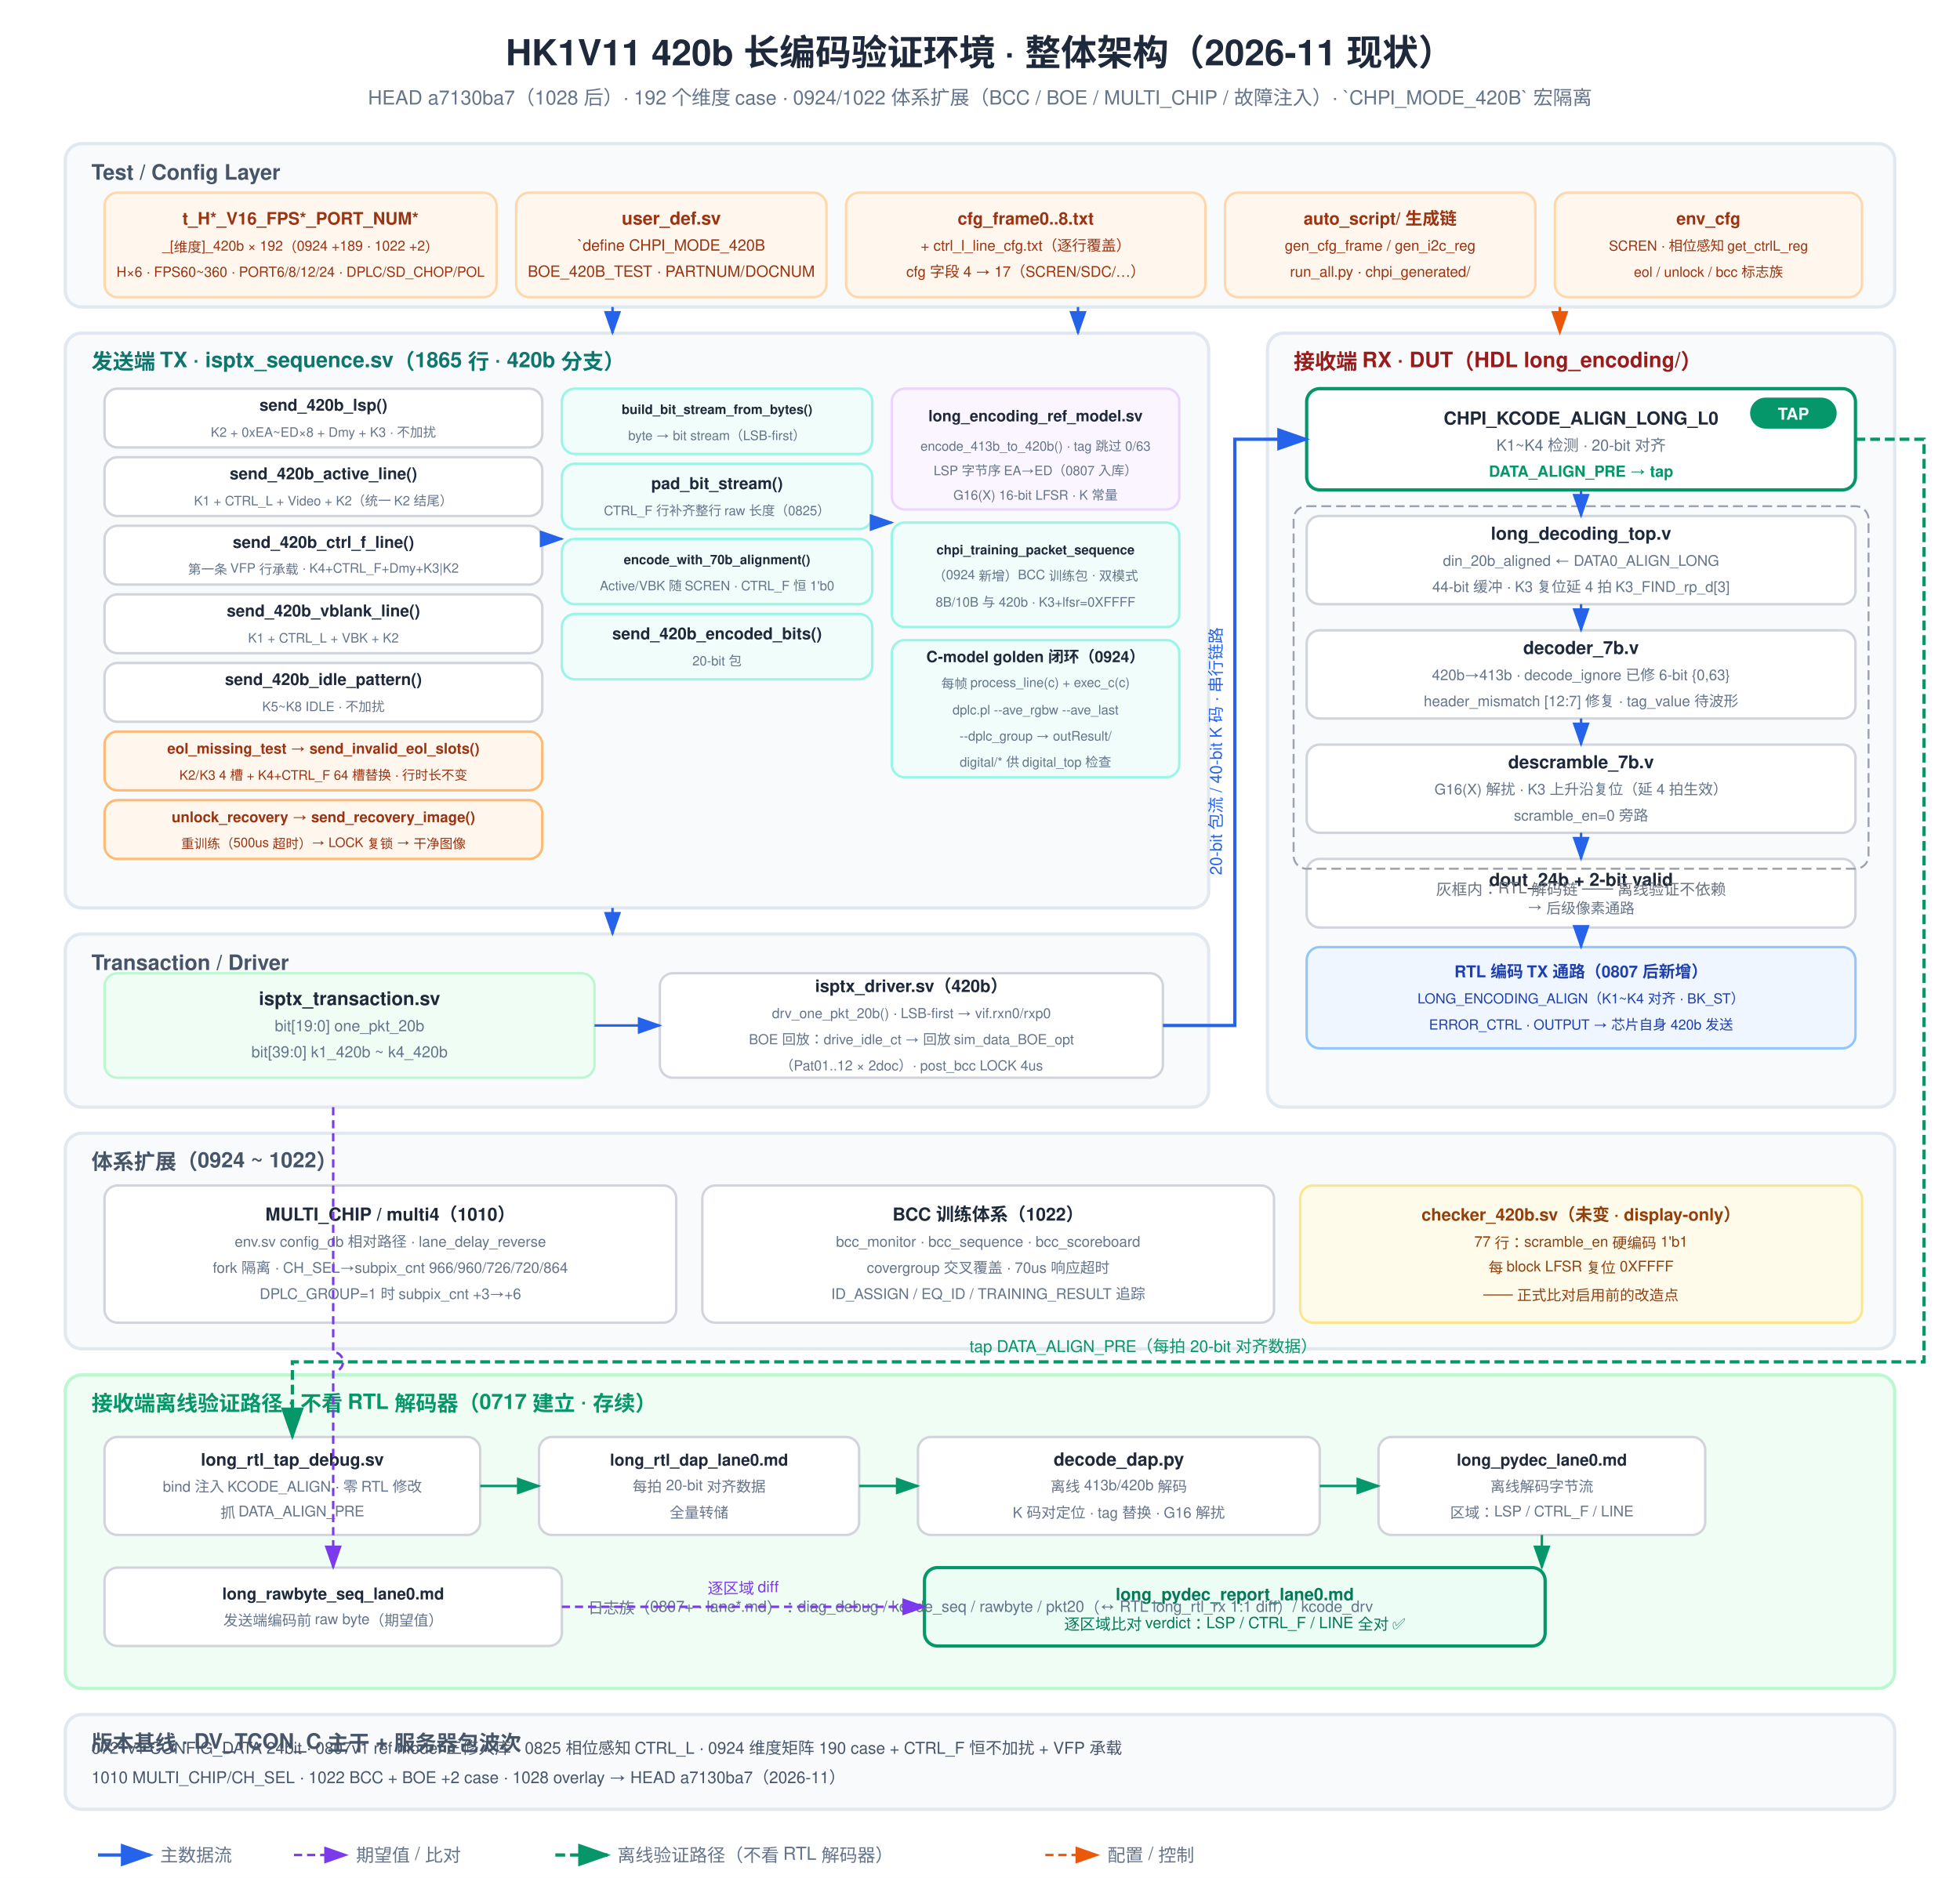
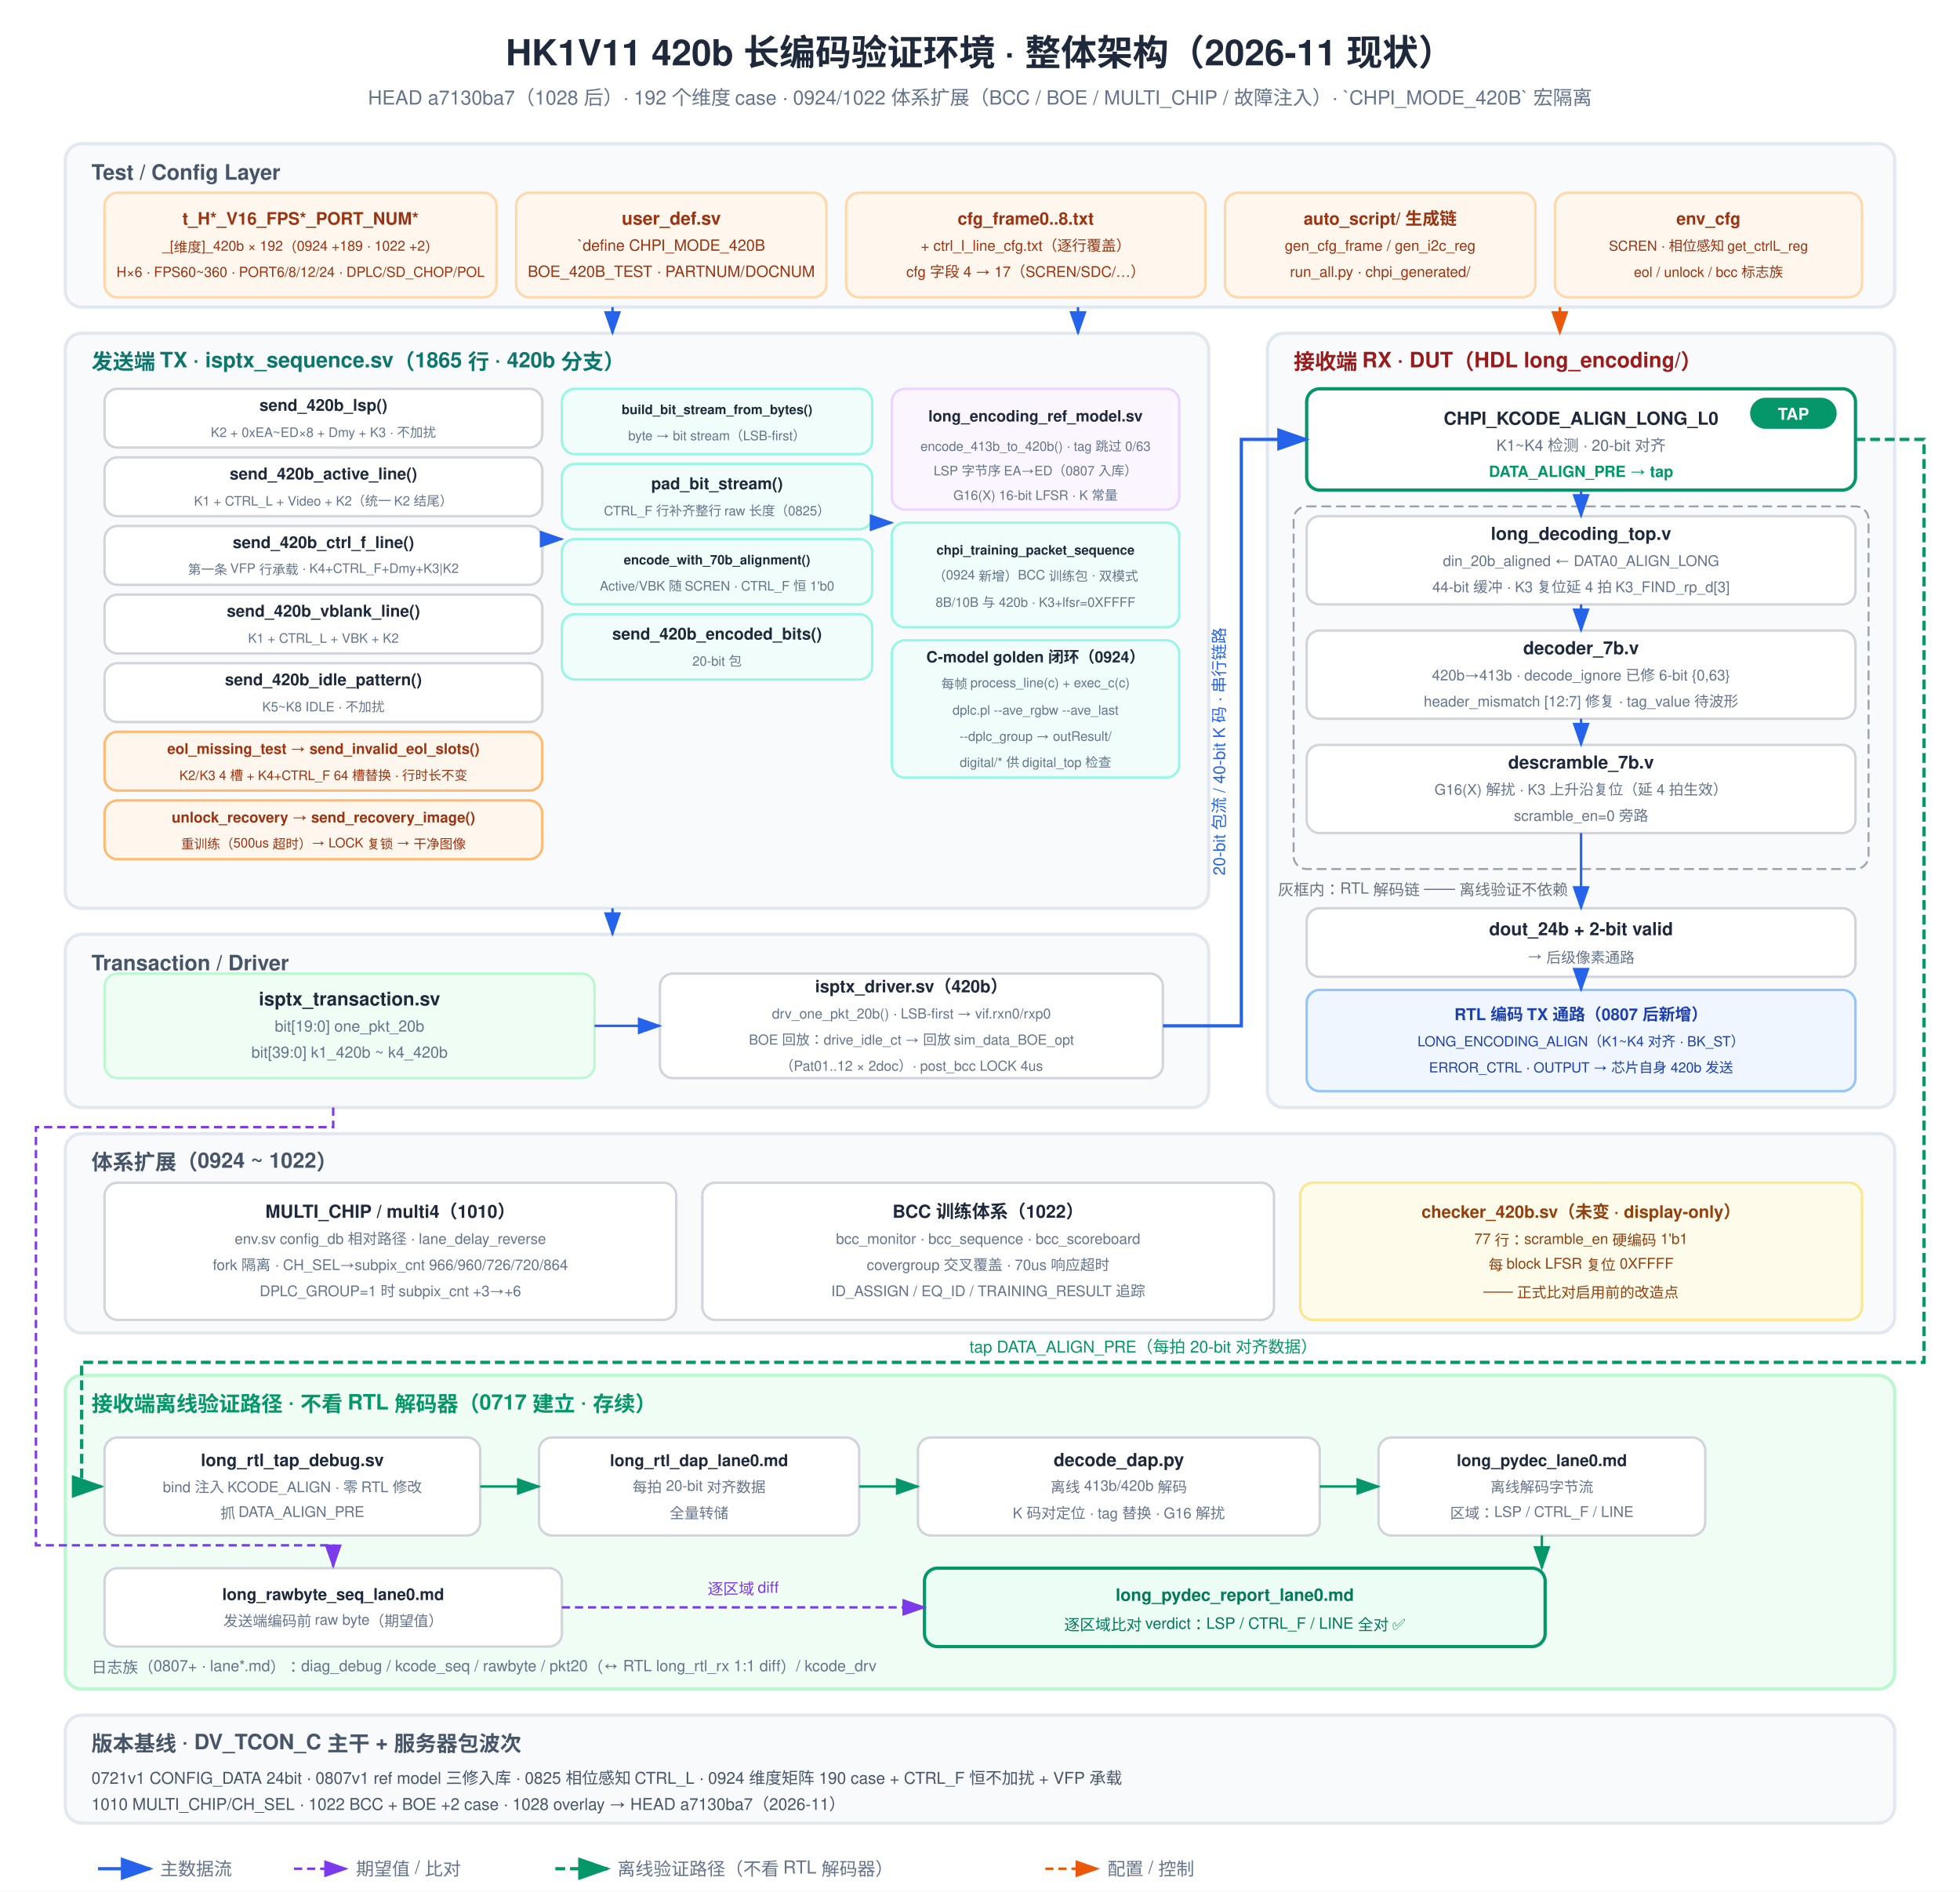
- <svg xmlns="http://www.w3.org/2000/svg" viewBox="0 0 1200 1150" width="1200" height="1150">
+ <svg xmlns="http://www.w3.org/2000/svg" viewBox="0 0 1200 1158" width="1200" height="1158">
  <style>text { font-family: 'Helvetica Neue', Helvetica, Arial, 'PingFang SC', 'Microsoft YaHei', 'Microsoft JhengHei', 'SimHei', sans-serif; }</style>
  <defs>
    <marker id="ar-blue" markerWidth="10" markerHeight="7" refX="9" refY="3.5" orient="auto">
      <polygon points="0 0, 10 3.5, 0 7" fill="#2563eb" />
    </marker>
    <marker id="ar-green" markerWidth="10" markerHeight="7" refX="9" refY="3.5" orient="auto">
      <polygon points="0 0, 10 3.5, 0 7" fill="#059669" />
    </marker>
    <marker id="ar-purple" markerWidth="10" markerHeight="7" refX="9" refY="3.5" orient="auto">
      <polygon points="0 0, 10 3.5, 0 7" fill="#7c3aed" />
    </marker>
    <marker id="ar-orange" markerWidth="10" markerHeight="7" refX="9" refY="3.5" orient="auto">
      <polygon points="0 0, 10 3.5, 0 7" fill="#ea580c" />
    </marker>
    <marker id="ar-gray" markerWidth="10" markerHeight="7" refX="9" refY="3.5" orient="auto">
      <polygon points="0 0, 10 3.5, 0 7" fill="#9ca3af" />
    </marker>
  </defs>
-   <rect width="1200" height="1150" fill="#ffffff" />
+   <rect width="1200" height="1158" fill="#ffffff" />
  <text x="600" y="40" font-size="22" fill="#1e293b" text-anchor="middle" font-weight="600">HK1V11 420b 长编码验证环境 · 整体架构（2026-11 现状）</text>
  <text x="600" y="64" font-size="12" fill="#64748b" text-anchor="middle">HEAD a7130ba7（1028 后）· 192 个维度 case · 0924/1022 体系扩展（BCC / BOE / MULTI_CHIP / 故障注入）· `CHPI_MODE_420B` 宏隔离</text>
  <rect x="40" y="88" width="1120" height="100" rx="10" fill="#f8fafc" stroke="#e2e8f0" stroke-width="2" />
  <text x="56" y="110" font-size="13" fill="#475569" text-anchor="start" font-weight="600">Test / Config Layer</text>
  <rect x="64" y="118" width="240" height="64" rx="8" fill="#fff7ed" stroke="#fed7aa" stroke-width="1.5" />
  <text x="184.0" y="137.5" font-size="10.5" fill="#9a3412" text-anchor="middle" font-weight="600">t_H*_V16_FPS*_PORT_NUM*</text>
  <text x="184.0" y="153.5" font-size="8.5" fill="#9a3412" text-anchor="middle">_[维度]_420b × 192（0924 +189 · 1022 +2）</text>
  <text x="184.0" y="169.5" font-size="8.5" fill="#9a3412" text-anchor="middle">H×6 · FPS60~360 · PORT6/8/12/24 · DPLC/SD_CHOP/POL</text>
  <rect x="316" y="118" width="190" height="64" rx="8" fill="#fff7ed" stroke="#fed7aa" stroke-width="1.5" />
  <text x="411.0" y="137.5" font-size="11" fill="#9a3412" text-anchor="middle" font-weight="600">user_def.sv</text>
  <text x="411.0" y="153.5" font-size="9.5" fill="#9a3412" text-anchor="middle">`define CHPI_MODE_420B</text>
  <text x="411.0" y="169.5" font-size="9.5" fill="#9a3412" text-anchor="middle">BOE_420B_TEST · PARTNUM/DOCNUM</text>
  <rect x="518" y="118" width="220" height="64" rx="8" fill="#fff7ed" stroke="#fed7aa" stroke-width="1.5" />
  <text x="628.0" y="137.5" font-size="10.5" fill="#9a3412" text-anchor="middle" font-weight="600">cfg_frame0..8.txt</text>
  <text x="628.0" y="153.5" font-size="9" fill="#9a3412" text-anchor="middle">+ ctrl_l_line_cfg.txt（逐行覆盖）</text>
  <text x="628.0" y="169.5" font-size="9" fill="#9a3412" text-anchor="middle">cfg 字段 4 → 17（SCREN/SDC/…）</text>
  <rect x="750" y="118" width="190" height="64" rx="8" fill="#fff7ed" stroke="#fed7aa" stroke-width="1.5" />
  <text x="845.0" y="137.5" font-size="10.5" fill="#9a3412" text-anchor="middle" font-weight="600">auto_script/ 生成链</text>
  <text x="845.0" y="153.5" font-size="9" fill="#9a3412" text-anchor="middle">gen_cfg_frame / gen_i2c_reg</text>
  <text x="845.0" y="169.5" font-size="9" fill="#9a3412" text-anchor="middle">run_all.py · chpi_generated/</text>
  <rect x="952" y="118" width="188" height="64" rx="8" fill="#fff7ed" stroke="#fed7aa" stroke-width="1.5" />
  <text x="1046.0" y="137.5" font-size="10.5" fill="#9a3412" text-anchor="middle" font-weight="600">env_cfg</text>
  <text x="1046.0" y="153.5" font-size="8.5" fill="#9a3412" text-anchor="middle">SCREN · 相位感知 get_ctrlL_reg</text>
  <text x="1046.0" y="169.5" font-size="8.5" fill="#9a3412" text-anchor="middle">eol / unlock / bcc 标志族</text>
  <rect x="40" y="204" width="700" height="352" rx="10" fill="#f8fafc" stroke="#e2e8f0" stroke-width="2" />
  <text x="56" y="226" font-size="13" fill="#0f766e" text-anchor="start" font-weight="600">发送端 TX · isptx_sequence.sv（1865 行 · 420b 分支）</text>
  <rect x="64" y="238" width="268" height="36" rx="8" fill="#ffffff" stroke="#d1d5db" stroke-width="1.5" />
  <text x="198.0" y="251.5" font-size="10" fill="#1e293b" text-anchor="middle" font-weight="600">send_420b_lsp()</text>
  <text x="198.0" y="267.5" font-size="8" fill="#64748b" text-anchor="middle">K2 + 0xEA~ED×8 + Dmy + K3 · 不加扰</text>
  <rect x="64" y="280" width="268" height="36" rx="8" fill="#ffffff" stroke="#d1d5db" stroke-width="1.5" />
  <text x="198.0" y="293.5" font-size="10" fill="#1e293b" text-anchor="middle" font-weight="600">send_420b_active_line()</text>
  <text x="198.0" y="309.5" font-size="8" fill="#64748b" text-anchor="middle">K1 + CTRL_L + Video + K2（统一 K2 结尾）</text>
  <rect x="64" y="322" width="268" height="36" rx="8" fill="#ffffff" stroke="#d1d5db" stroke-width="1.5" />
  <text x="198.0" y="335.5" font-size="10" fill="#1e293b" text-anchor="middle" font-weight="600">send_420b_ctrl_f_line()</text>
  <text x="198.0" y="351.5" font-size="8" fill="#64748b" text-anchor="middle">第一条 VFP 行承载 · K4+CTRL_F+Dmy+K3|K2</text>
  <rect x="64" y="364" width="268" height="36" rx="8" fill="#ffffff" stroke="#d1d5db" stroke-width="1.5" />
  <text x="198.0" y="377.5" font-size="10" fill="#1e293b" text-anchor="middle" font-weight="600">send_420b_vblank_line()</text>
  <text x="198.0" y="393.5" font-size="8" fill="#64748b" text-anchor="middle">K1 + CTRL_L + VBK + K2</text>
  <rect x="64" y="406" width="268" height="36" rx="8" fill="#ffffff" stroke="#d1d5db" stroke-width="1.5" />
  <text x="198.0" y="419.5" font-size="10" fill="#1e293b" text-anchor="middle" font-weight="600">send_420b_idle_pattern()</text>
  <text x="198.0" y="435.5" font-size="8" fill="#64748b" text-anchor="middle">K5~K8 IDLE · 不加扰</text>
  <rect x="64" y="448" width="268" height="36" rx="8" fill="#fff7ed" stroke="#fdba74" stroke-width="1.5" />
  <text x="198.0" y="461.5" font-size="9" fill="#9a3412" text-anchor="middle" font-weight="600">eol_missing_test → send_invalid_eol_slots()</text>
  <text x="198.0" y="477.5" font-size="8" fill="#9a3412" text-anchor="middle">K2/K3 4 槽 + K4+CTRL_F 64 槽替换 · 行时长不变</text>
  <rect x="64" y="490" width="268" height="36" rx="8" fill="#fff7ed" stroke="#fdba74" stroke-width="1.5" />
  <text x="198.0" y="503.5" font-size="9" fill="#9a3412" text-anchor="middle" font-weight="600">unlock_recovery → send_recovery_image()</text>
  <text x="198.0" y="519.5" font-size="8" fill="#9a3412" text-anchor="middle">重训练（500us 超时）→ LOCK 复锁 → 干净图像</text>
  <rect x="344" y="238" width="190" height="40" rx="8" fill="#f0fdfa" stroke="#99f6e4" stroke-width="1.5" />
  <text x="439.0" y="253.5" font-size="8" fill="#1e293b" text-anchor="middle" font-weight="600">build_bit_stream_from_bytes()</text>
  <text x="439.0" y="269.5" font-size="8" fill="#64748b" text-anchor="middle">byte → bit stream（LSB-first）</text>
  <rect x="344" y="284" width="190" height="40" rx="8" fill="#f0fdfa" stroke="#99f6e4" stroke-width="1.5" />
  <text x="439.0" y="299.5" font-size="10" fill="#1e293b" text-anchor="middle" font-weight="600">pad_bit_stream()</text>
  <text x="439.0" y="315.5" font-size="8" fill="#64748b" text-anchor="middle">CTRL_F 行补齐整行 raw 长度（0825）</text>
  <rect x="344" y="330" width="190" height="40" rx="8" fill="#f0fdfa" stroke="#99f6e4" stroke-width="1.5" />
  <text x="439.0" y="345.5" font-size="8" fill="#1e293b" text-anchor="middle" font-weight="600">encode_with_70b_alignment()</text>
  <text x="439.0" y="361.5" font-size="8" fill="#64748b" text-anchor="middle">Active/VBK 随 SCREN · CTRL_F 恒 1'b0</text>
  <rect x="344" y="376" width="190" height="40" rx="8" fill="#f0fdfa" stroke="#99f6e4" stroke-width="1.5" />
  <text x="439.0" y="391.5" font-size="10" fill="#1e293b" text-anchor="middle" font-weight="600">send_420b_encoded_bits()</text>
  <text x="439.0" y="407.5" font-size="8" fill="#64748b" text-anchor="middle">20-bit 包</text>
  <rect x="546" y="238" width="176" height="74" rx="8" fill="#faf5ff" stroke="#e9d5ff" stroke-width="1.5" />
  <text x="634" y="258" font-size="9.5" fill="#1e293b" text-anchor="middle" font-weight="600">long_encoding_ref_model.sv</text>
  <text x="634" y="276" font-size="8" fill="#64748b" text-anchor="middle">encode_413b_to_420b() · tag 跳过 0/63</text>
  <text x="634" y="291" font-size="8" fill="#64748b" text-anchor="middle">LSP 字节序 EA→ED（0807 入库）</text>
  <text x="634" y="306" font-size="8" fill="#64748b" text-anchor="middle">G16(X) 16-bit LFSR · K 常量</text>
  <rect x="546" y="320" width="176" height="64" rx="8" fill="#f0fdfa" stroke="#99f6e4" stroke-width="1.5" />
  <text x="634.0" y="339.5" font-size="8" fill="#1e293b" text-anchor="middle" font-weight="600">chpi_training_packet_sequence</text>
  <text x="634.0" y="355.5" font-size="8" fill="#64748b" text-anchor="middle">（0924 新增）BCC 训练包 · 双模式</text>
  <text x="634.0" y="371.5" font-size="8" fill="#64748b" text-anchor="middle">8B/10B 与 420b · K3+lfsr=0XFFFF</text>
  <rect x="546" y="392" width="176" height="84" rx="8" fill="#f0fdfa" stroke="#99f6e4" stroke-width="1.5" />
  <text x="634.0" y="405.5" font-size="9.5" fill="#1e293b" text-anchor="middle" font-weight="600">C-model golden 闭环（0924）</text>
  <text x="634.0" y="421.5" font-size="8" fill="#64748b" text-anchor="middle">每帧 process_line(c) + exec_c(c)</text>
  <text x="634.0" y="437.5" font-size="8" fill="#64748b" text-anchor="middle">dplc.pl --ave_rgbw --ave_last</text>
  <text x="634.0" y="453.5" font-size="8" fill="#64748b" text-anchor="middle">--dplc_group → outResult/</text>
  <text x="634.0" y="469.5" font-size="8" fill="#64748b" text-anchor="middle">digital/* 供 digital_top 检查</text>
  <rect x="40" y="572" width="700" height="106" rx="10" fill="#f8fafc" stroke="#e2e8f0" stroke-width="2" />
  <text x="56" y="594" font-size="13" fill="#475569" text-anchor="start" font-weight="600">Transaction / Driver</text>
  <rect x="64" y="596" width="300" height="64" rx="8" fill="#f0fdf4" stroke="#bbf7d0" stroke-width="1.5" />
  <text x="214.0" y="615.5" font-size="11.5" fill="#1e293b" text-anchor="middle" font-weight="600">isptx_transaction.sv</text>
  <text x="214.0" y="631.5" font-size="9.5" fill="#64748b" text-anchor="middle">bit[19:0] one_pkt_20b</text>
  <text x="214.0" y="647.5" font-size="9.5" fill="#64748b" text-anchor="middle">bit[39:0] k1_420b ~ k4_420b</text>
  <rect x="404" y="596" width="308" height="64" rx="8" fill="#ffffff" stroke="#d1d5db" stroke-width="1.5" />
  <text x="558.0" y="607.5" font-size="10.5" fill="#1e293b" text-anchor="middle" font-weight="600">isptx_driver.sv（420b）</text>
  <text x="558.0" y="623.5" font-size="8.5" fill="#64748b" text-anchor="middle">drv_one_pkt_20b() · LSB-first → vif.rxn0/rxp0</text>
  <text x="558.0" y="639.5" font-size="8.5" fill="#64748b" text-anchor="middle">BOE 回放：drive_idle_ct → 回放 sim_data_BOE_opt</text>
  <text x="558.0" y="655.5" font-size="8.5" fill="#64748b" text-anchor="middle">（Pat01..12 × 2doc）· post_bcc LOCK 4us</text>
  <rect x="776" y="204" width="384" height="474" rx="10" fill="#f8fafc" stroke="#e2e8f0" stroke-width="2" />
  <text x="792" y="226" font-size="13" fill="#991b1b" text-anchor="start" font-weight="600">接收端 RX · DUT（HDL long_encoding/）</text>
  <rect x="800" y="238" width="336" height="62" rx="8" fill="#ffffff" stroke="#059669" stroke-width="2" />
  <text x="968" y="260" font-size="11" fill="#1e293b" text-anchor="middle" font-weight="600">CHPI_KCODE_ALIGN_LONG_L0</text>
  <text x="968" y="276" font-size="9.5" fill="#64748b" text-anchor="middle">K1~K4 检测 · 20-bit 对齐</text>
  <text x="968" y="292" font-size="9.5" fill="#059669" text-anchor="middle" font-weight="600">DATA_ALIGN_PRE → tap</text>
  <rect x="1072" y="244" width="52" height="18" rx="9" fill="#059669" stroke="#059669" stroke-width="1" />
  <text x="1098" y="257" font-size="10" fill="#ffffff" text-anchor="middle" font-weight="700">TAP</text>
  <rect x="800" y="316" width="336" height="54" rx="8" fill="#ffffff" stroke="#d1d5db" stroke-width="1.5" />
  <text x="968.0" y="330.5" font-size="11" fill="#1e293b" text-anchor="middle" font-weight="600">long_decoding_top.v</text>
  <text x="968.0" y="346.5" font-size="9" fill="#64748b" text-anchor="middle">din_20b_aligned ← DATA0_ALIGN_LONG</text>
  <text x="968.0" y="362.5" font-size="9" fill="#64748b" text-anchor="middle">44-bit 缓冲 · K3 复位延 4 拍 K3_FIND_rp_d[3]</text>
  <rect x="800" y="386" width="336" height="54" rx="8" fill="#ffffff" stroke="#d1d5db" stroke-width="1.5" />
  <text x="968.0" y="400.5" font-size="11" fill="#1e293b" text-anchor="middle" font-weight="600">decoder_7b.v</text>
  <text x="968.0" y="416.5" font-size="9" fill="#64748b" text-anchor="middle">420b→413b · decode_ignore 已修 6-bit {0,63}</text>
  <text x="968.0" y="432.5" font-size="9" fill="#64748b" text-anchor="middle">header_mismatch [12:7] 修复 · tag_value 待波形</text>
  <rect x="800" y="456" width="336" height="54" rx="8" fill="#ffffff" stroke="#d1d5db" stroke-width="1.5" />
  <text x="968.0" y="470.5" font-size="11" fill="#1e293b" text-anchor="middle" font-weight="600">descramble_7b.v</text>
  <text x="968.0" y="486.5" font-size="9" fill="#64748b" text-anchor="middle">G16(X) 解扰 · K3 上升沿复位（延 4 拍生效）</text>
  <text x="968.0" y="502.5" font-size="9" fill="#64748b" text-anchor="middle">scramble_en=0 旁路</text>
-   <rect x="800" y="526" width="336" height="42" rx="8" fill="#ffffff" stroke="#d1d5db" stroke-width="1.5" />
-   <text x="968.0" y="542.5" font-size="11" fill="#1e293b" text-anchor="middle" font-weight="600">dout_24b + 2-bit valid</text>
-   <text x="968.0" y="558.5" font-size="9" fill="#64748b" text-anchor="middle">→ 后级像素通路</text>
-   <rect x="800" y="580" width="336" height="62" rx="8" fill="#eff6ff" stroke="#93c5fd" stroke-width="1.5" />
-   <text x="968.0" y="598.5" font-size="10" fill="#1e40af" text-anchor="middle" font-weight="600">RTL 编码 TX 通路（0807 后新增）</text>
-   <text x="968.0" y="614.5" font-size="8.5" fill="#1e40af" text-anchor="middle">LONG_ENCODING_ALIGN（K1~K4 对齐 · BK_ST）</text>
-   <text x="968.0" y="630.5" font-size="8.5" fill="#1e40af" text-anchor="middle">ERROR_CTRL · OUTPUT → 芯片自身 420b 发送</text>
+   <rect x="800" y="556" width="336" height="42" rx="8" fill="#ffffff" stroke="#d1d5db" stroke-width="1.5" />
+   <text x="968.0" y="572.5" font-size="11" fill="#1e293b" text-anchor="middle" font-weight="600">dout_24b + 2-bit valid</text>
+   <text x="968.0" y="588.5" font-size="9" fill="#64748b" text-anchor="middle">→ 后级像素通路</text>
+   <rect x="800" y="606" width="336" height="62" rx="8" fill="#eff6ff" stroke="#93c5fd" stroke-width="1.5" />
+   <text x="968.0" y="624.5" font-size="10" fill="#1e40af" text-anchor="middle" font-weight="600">RTL 编码 TX 通路（0807 后新增）</text>
+   <text x="968.0" y="640.5" font-size="8.5" fill="#1e40af" text-anchor="middle">LONG_ENCODING_ALIGN（K1~K4 对齐 · BK_ST）</text>
+   <text x="968.0" y="656.5" font-size="8.5" fill="#1e40af" text-anchor="middle">ERROR_CTRL · OUTPUT → 芯片自身 420b 发送</text>
  <rect x="792" y="310" width="352" height="222" rx="8" fill="none" stroke="#9ca3af" stroke-width="1.2" stroke-dasharray="6,3" />
-   <text x="968" y="548" font-size="9.5" fill="#6b7280" text-anchor="middle">灰框内：RTL 解码链 —— 离线验证不依赖</text>
-   <rect x="40" y="694" width="1120" height="132" rx="10" fill="#f8fafc" stroke="#e2e8f0" stroke-width="2" />
+   <text x="960" y="548" font-size="9.5" fill="#6b7280" text-anchor="end">灰框内：RTL 解码链 —— 离线验证不依赖</text>
+   <rect x="40" y="694" width="1120" height="122" rx="10" fill="#f8fafc" stroke="#e2e8f0" stroke-width="2" />
  <text x="56" y="716" font-size="13" fill="#475569" text-anchor="start" font-weight="600">体系扩展（0924 ~ 1022）</text>
-   <rect x="64" y="726" width="350" height="84" rx="8" fill="#ffffff" stroke="#d1d5db" stroke-width="1.5" />
-   <text x="239.0" y="747.5" font-size="11" fill="#1e293b" text-anchor="middle" font-weight="600">MULTI_CHIP / multi4（1010）</text>
-   <text x="239.0" y="763.5" font-size="9" fill="#64748b" text-anchor="middle">env.sv config_db 相对路径 · lane_delay_reverse</text>
-   <text x="239.0" y="779.5" font-size="9" fill="#64748b" text-anchor="middle">fork 隔离 · CH_SEL→subpix_cnt 966/960/726/720/864</text>
-   <text x="239.0" y="795.5" font-size="9" fill="#64748b" text-anchor="middle">DPLC_GROUP=1 时 subpix_cnt +3→+6</text>
-   <rect x="430" y="726" width="350" height="84" rx="8" fill="#ffffff" stroke="#d1d5db" stroke-width="1.5" />
-   <text x="605.0" y="747.5" font-size="11" fill="#1e293b" text-anchor="middle" font-weight="600">BCC 训练体系（1022）</text>
-   <text x="605.0" y="763.5" font-size="9" fill="#64748b" text-anchor="middle">bcc_monitor · bcc_sequence · bcc_scoreboard</text>
-   <text x="605.0" y="779.5" font-size="9" fill="#64748b" text-anchor="middle">covergroup 交叉覆盖 · 70us 响应超时</text>
-   <text x="605.0" y="795.5" font-size="9" fill="#64748b" text-anchor="middle">ID_ASSIGN / EQ_ID / TRAINING_RESULT 追踪</text>
-   <rect x="796" y="726" width="344" height="84" rx="8" fill="#fffbeb" stroke="#fde68a" stroke-width="1.5" />
-   <text x="968.0" y="747.5" font-size="10.5" fill="#92400e" text-anchor="middle" font-weight="600">checker_420b.sv（未变 · display-only）</text>
-   <text x="968.0" y="763.5" font-size="9" fill="#92400e" text-anchor="middle">77 行：scramble_en 硬编码 1'b1</text>
-   <text x="968.0" y="779.5" font-size="9" fill="#92400e" text-anchor="middle">每 block LFSR 复位 0XFFFF</text>
-   <text x="968.0" y="795.5" font-size="9" fill="#92400e" text-anchor="middle">—— 正式比对启用前的改造点</text>
+   <rect x="64" y="724" width="350" height="84" rx="8" fill="#ffffff" stroke="#d1d5db" stroke-width="1.5" />
+   <text x="239.0" y="745.5" font-size="11" fill="#1e293b" text-anchor="middle" font-weight="600">MULTI_CHIP / multi4（1010）</text>
+   <text x="239.0" y="761.5" font-size="9" fill="#64748b" text-anchor="middle">env.sv config_db 相对路径 · lane_delay_reverse</text>
+   <text x="239.0" y="777.5" font-size="9" fill="#64748b" text-anchor="middle">fork 隔离 · CH_SEL→subpix_cnt 966/960/726/720/864</text>
+   <text x="239.0" y="793.5" font-size="9" fill="#64748b" text-anchor="middle">DPLC_GROUP=1 时 subpix_cnt +3→+6</text>
+   <rect x="430" y="724" width="350" height="84" rx="8" fill="#ffffff" stroke="#d1d5db" stroke-width="1.5" />
+   <text x="605.0" y="745.5" font-size="11" fill="#1e293b" text-anchor="middle" font-weight="600">BCC 训练体系（1022）</text>
+   <text x="605.0" y="761.5" font-size="9" fill="#64748b" text-anchor="middle">bcc_monitor · bcc_sequence · bcc_scoreboard</text>
+   <text x="605.0" y="777.5" font-size="9" fill="#64748b" text-anchor="middle">covergroup 交叉覆盖 · 70us 响应超时</text>
+   <text x="605.0" y="793.5" font-size="9" fill="#64748b" text-anchor="middle">ID_ASSIGN / EQ_ID / TRAINING_RESULT 追踪</text>
+   <rect x="796" y="724" width="344" height="84" rx="8" fill="#fffbeb" stroke="#fde68a" stroke-width="1.5" />
+   <text x="968.0" y="745.5" font-size="10.5" fill="#92400e" text-anchor="middle" font-weight="600">checker_420b.sv（未变 · display-only）</text>
+   <text x="968.0" y="761.5" font-size="9" fill="#92400e" text-anchor="middle">77 行：scramble_en 硬编码 1'b1</text>
+   <text x="968.0" y="777.5" font-size="9" fill="#92400e" text-anchor="middle">每 block LFSR 复位 0XFFFF</text>
+   <text x="968.0" y="793.5" font-size="9" fill="#92400e" text-anchor="middle">—— 正式比对启用前的改造点</text>
  <rect x="40" y="842" width="1120" height="192" rx="10" fill="#f0fdf4" stroke="#bbf7d0" stroke-width="2" />
  <text x="56" y="864" font-size="13" fill="#059669" text-anchor="start" font-weight="600">接收端离线验证路径 · 不看 RTL 解码器（0717 建立 · 存续）</text>
  <rect x="64" y="880" width="230" height="60" rx="8" fill="#ffffff" stroke="#d1d5db" stroke-width="1.5" />
  <text x="179.0" y="897.5" font-size="10.5" fill="#1e293b" text-anchor="middle" font-weight="600">long_rtl_tap_debug.sv</text>
  <text x="179.0" y="913.5" font-size="9" fill="#64748b" text-anchor="middle">bind 注入 KCODE_ALIGN · 零 RTL 修改</text>
  <text x="179.0" y="929.5" font-size="9" fill="#64748b" text-anchor="middle">抓 DATA_ALIGN_PRE</text>
  <rect x="330" y="880" width="196" height="60" rx="8" fill="#ffffff" stroke="#d1d5db" stroke-width="1.5" />
  <text x="428.0" y="897.5" font-size="10" fill="#1e293b" text-anchor="middle" font-weight="600">long_rtl_dap_lane0.md</text>
  <text x="428.0" y="913.5" font-size="9" fill="#64748b" text-anchor="middle">每拍 20-bit 对齐数据</text>
  <text x="428.0" y="929.5" font-size="9" fill="#64748b" text-anchor="middle">全量转储</text>
  <rect x="562" y="880" width="246" height="60" rx="8" fill="#ffffff" stroke="#d1d5db" stroke-width="1.5" />
  <text x="685.0" y="897.5" font-size="11" fill="#1e293b" text-anchor="middle" font-weight="600">decode_dap.py</text>
  <text x="685.0" y="913.5" font-size="9" fill="#64748b" text-anchor="middle">离线 413b/420b 解码</text>
  <text x="685.0" y="929.5" font-size="9" fill="#64748b" text-anchor="middle">K 码对定位 · tag 替换 · G16 解扰</text>
  <rect x="844" y="880" width="200" height="60" rx="8" fill="#ffffff" stroke="#d1d5db" stroke-width="1.5" />
  <text x="944.0" y="897.5" font-size="10" fill="#1e293b" text-anchor="middle" font-weight="600">long_pydec_lane0.md</text>
  <text x="944.0" y="913.5" font-size="9" fill="#64748b" text-anchor="middle">离线解码字节流</text>
  <text x="944.0" y="929.5" font-size="9" fill="#64748b" text-anchor="middle">区域：LSP / CTRL_F / LINE</text>
  <rect x="64" y="960" width="280" height="48" rx="8" fill="#ffffff" stroke="#d1d5db" stroke-width="1.5" />
  <text x="204.0" y="979.5" font-size="10" fill="#1e293b" text-anchor="middle" font-weight="600">long_rawbyte_seq_lane0.md</text>
  <text x="204.0" y="995.5" font-size="9" fill="#64748b" text-anchor="middle">发送端编码前 raw byte（期望值）</text>
  <rect x="566" y="960" width="380" height="48" rx="8" fill="#ecfdf5" stroke="#059669" stroke-width="2" />
  <text x="756" y="980" font-size="10.5" fill="#047857" text-anchor="middle" font-weight="600">long_pydec_report_lane0.md</text>
  <text x="756" y="998" font-size="9.5" fill="#047857" text-anchor="middle">逐区域比对 verdict：LSP / CTRL_F / LINE 全对 ✅</text>
-   <text x="360" y="988" font-size="9.5" fill="#64748b" text-anchor="start">日志族（0807+ · lane*.md）：diag_debug / kcode_seq / rawbyte / pkt20（↔ RTL long_rtl_rx 1:1 diff）/ kcode_drv</text>
-   <rect x="40" y="1050" width="1120" height="58" rx="10" fill="#f8fafc" stroke="#e2e8f0" stroke-width="2" />
+   <text x="56" y="1024" font-size="9.5" fill="#64748b" text-anchor="start">日志族（0807+ · lane*.md）：diag_debug / kcode_seq / rawbyte / pkt20（↔ RTL long_rtl_rx 1:1 diff）/ kcode_drv</text>
+   <rect x="40" y="1050" width="1120" height="66" rx="10" fill="#f8fafc" stroke="#e2e8f0" stroke-width="2" />
  <text x="56" y="1072" font-size="13" fill="#475569" text-anchor="start" font-weight="600">版本基线 · DV_TCON_C 主干 + 服务器包波次</text>
-   <text x="56" y="1074" font-size="10" fill="#475569" text-anchor="start">0721v1 CONFIG_DATA 24bit · 0807v1 ref model 三修入库 · 0825 相位感知 CTRL_L · 0924 维度矩阵 190 case + CTRL_F 恒不加扰 + VFP 承载</text>
-   <text x="56" y="1092" font-size="10" fill="#475569" text-anchor="start">1010 MULTI_CHIP/CH_SEL · 1022 BCC + BOE +2 case · 1028 overlay → HEAD a7130ba7（2026-11）</text>
+   <text x="56" y="1092" font-size="10" fill="#475569" text-anchor="start">0721v1 CONFIG_DATA 24bit · 0807v1 ref model 三修入库 · 0825 相位感知 CTRL_L · 0924 维度矩阵 190 case + CTRL_F 恒不加扰 + VFP 承载</text>
+   <text x="56" y="1108" font-size="10" fill="#475569" text-anchor="start">1010 MULTI_CHIP/CH_SEL · 1022 BCC + BOE +2 case · 1028 overlay → HEAD a7130ba7（2026-11）</text>
  <line x1="375" y1="188" x2="375" y2="204" stroke="#2563eb" stroke-width="1.5" marker-end="url(#ar-blue)" />
  <line x1="660" y1="188" x2="660" y2="204" stroke="#2563eb" stroke-width="1.5" marker-end="url(#ar-blue)" />
  <line x1="955" y1="188" x2="955" y2="204" stroke="#ea580c" stroke-width="1.5" stroke-dasharray="5,3" marker-end="url(#ar-orange)" />
  <line x1="336" y1="330" x2="344" y2="330" stroke="#2563eb" stroke-width="1.5" marker-end="url(#ar-blue)" />
  <line x1="534" y1="320" x2="546" y2="320" stroke="#2563eb" stroke-width="1.5" marker-end="url(#ar-blue)" />
  <line x1="375" y1="556" x2="375" y2="572" stroke="#2563eb" stroke-width="1.5" marker-end="url(#ar-blue)" />
  <line x1="364" y1="628" x2="404" y2="628" stroke="#2563eb" stroke-width="1.5" marker-end="url(#ar-blue)" />
-   <path d="M 712 628 L 756 628 L 756 269 L 800 269" stroke="#2563eb" stroke-width="2" fill="none" marker-end="url(#ar-blue)" />
-   <text transform="rotate(-90 748 460)" x="748" y="460" font-size="10" fill="#2563eb" text-anchor="middle">20-bit 包流 / 40-bit K 码 · 串行链路</text>
+   <path d="M 712 628 L 760 628 L 760 269 L 800 269" stroke="#2563eb" stroke-width="2" fill="none" marker-end="url(#ar-blue)" />
+   <text transform="rotate(-90 750 460)" x="750" y="460" font-size="10" fill="#2563eb" text-anchor="middle">20-bit 包流 / 40-bit K 码 · 串行链路</text>
  <line x1="968" y1="300" x2="968" y2="316" stroke="#2563eb" stroke-width="1.5" marker-end="url(#ar-blue)" />
  <line x1="968" y1="370" x2="968" y2="386" stroke="#2563eb" stroke-width="1.5" marker-end="url(#ar-blue)" />
  <line x1="968" y1="440" x2="968" y2="456" stroke="#2563eb" stroke-width="1.5" marker-end="url(#ar-blue)" />
-   <line x1="968" y1="510" x2="968" y2="526" stroke="#2563eb" stroke-width="1.5" marker-end="url(#ar-blue)" />
-   <line x1="968" y1="568" x2="968" y2="580" stroke="#2563eb" stroke-width="1.5" marker-end="url(#ar-blue)" />
-   <path d="M 1136 269 L 1178 269 L 1178 834 L 179 834 L 179 880" stroke="#059669" stroke-width="2" fill="none" stroke-dasharray="6,3" marker-end="url(#ar-green)" />
+   <line x1="968" y1="510" x2="968" y2="556" stroke="#2563eb" stroke-width="1.5" marker-end="url(#ar-blue)" />
+   <line x1="968" y1="598" x2="968" y2="606" stroke="#2563eb" stroke-width="1.5" marker-end="url(#ar-blue)" />
+   <path d="M 1136 269 L 1178 269 L 1178 834 L 50 834 L 50 910 L 62 910" stroke="#059669" stroke-width="2" fill="none" stroke-dasharray="6,3" marker-end="url(#ar-green)" />
  <text x="700" y="828" font-size="10" fill="#059669" text-anchor="middle">tap DATA_ALIGN_PRE（每拍 20-bit 对齐数据）</text>
-   <path d="M 204 678 L 204 828 A 5.5 5.5 0 0 1 204 840 L 204 960" stroke="#7c3aed" stroke-width="1.5" fill="none" stroke-dasharray="5,3" marker-end="url(#ar-purple)" />
+   <path d="M 204 678 L 204 690 L 22 690 L 22 946 L 204 946 L 204 959" stroke="#7c3aed" stroke-width="1.5" fill="none" stroke-dasharray="5,3" marker-end="url(#ar-purple)" />
  <line x1="294" y1="910" x2="330" y2="910" stroke="#059669" stroke-width="1.5" marker-end="url(#ar-green)" />
  <line x1="526" y1="910" x2="562" y2="910" stroke="#059669" stroke-width="1.5" marker-end="url(#ar-green)" />
  <line x1="808" y1="910" x2="844" y2="910" stroke="#059669" stroke-width="1.5" marker-end="url(#ar-green)" />
  <line x1="944" y1="940" x2="944" y2="960" stroke="#059669" stroke-width="1.5" marker-end="url(#ar-green)" />
  <line x1="344" y1="984" x2="566" y2="984" stroke="#7c3aed" stroke-width="1.5" stroke-dasharray="5,3" marker-end="url(#ar-purple)" />
  <text x="455" y="976" font-size="9.5" fill="#7c3aed" text-anchor="middle">逐区域 diff</text>
-   <line x1="60" y1="1136" x2="92" y2="1136" stroke="#2563eb" stroke-width="2" marker-end="url(#ar-blue)" />
-   <text x="98" y="1140" font-size="11" fill="#64748b" text-anchor="start">主数据流</text>
-   <line x1="180" y1="1136" x2="212" y2="1136" stroke="#7c3aed" stroke-width="1.5" stroke-dasharray="5,3" marker-end="url(#ar-purple)" />
-   <text x="218" y="1140" font-size="11" fill="#64748b" text-anchor="start">期望值 / 比对</text>
-   <line x1="340" y1="1136" x2="372" y2="1136" stroke="#059669" stroke-width="2" stroke-dasharray="6,3" marker-end="url(#ar-green)" />
-   <text x="378" y="1140" font-size="11" fill="#64748b" text-anchor="start">离线验证路径（不看 RTL 解码器）</text>
-   <line x1="640" y1="1136" x2="672" y2="1136" stroke="#ea580c" stroke-width="1.5" stroke-dasharray="5,3" marker-end="url(#ar-orange)" />
-   <text x="678" y="1140" font-size="11" fill="#64748b" text-anchor="start">配置 / 控制</text>
+   <line x1="60" y1="1144" x2="92" y2="1144" stroke="#2563eb" stroke-width="2" marker-end="url(#ar-blue)" />
+   <text x="98" y="1148" font-size="11" fill="#64748b" text-anchor="start">主数据流</text>
+   <line x1="180" y1="1144" x2="212" y2="1144" stroke="#7c3aed" stroke-width="1.5" stroke-dasharray="5,3" marker-end="url(#ar-purple)" />
+   <text x="218" y="1148" font-size="11" fill="#64748b" text-anchor="start">期望值 / 比对</text>
+   <line x1="340" y1="1144" x2="372" y2="1144" stroke="#059669" stroke-width="2" stroke-dasharray="6,3" marker-end="url(#ar-green)" />
+   <text x="378" y="1148" font-size="11" fill="#64748b" text-anchor="start">离线验证路径（不看 RTL 解码器）</text>
+   <line x1="640" y1="1144" x2="672" y2="1144" stroke="#ea580c" stroke-width="1.5" stroke-dasharray="5,3" marker-end="url(#ar-orange)" />
+   <text x="678" y="1148" font-size="11" fill="#64748b" text-anchor="start">配置 / 控制</text>
</svg>
